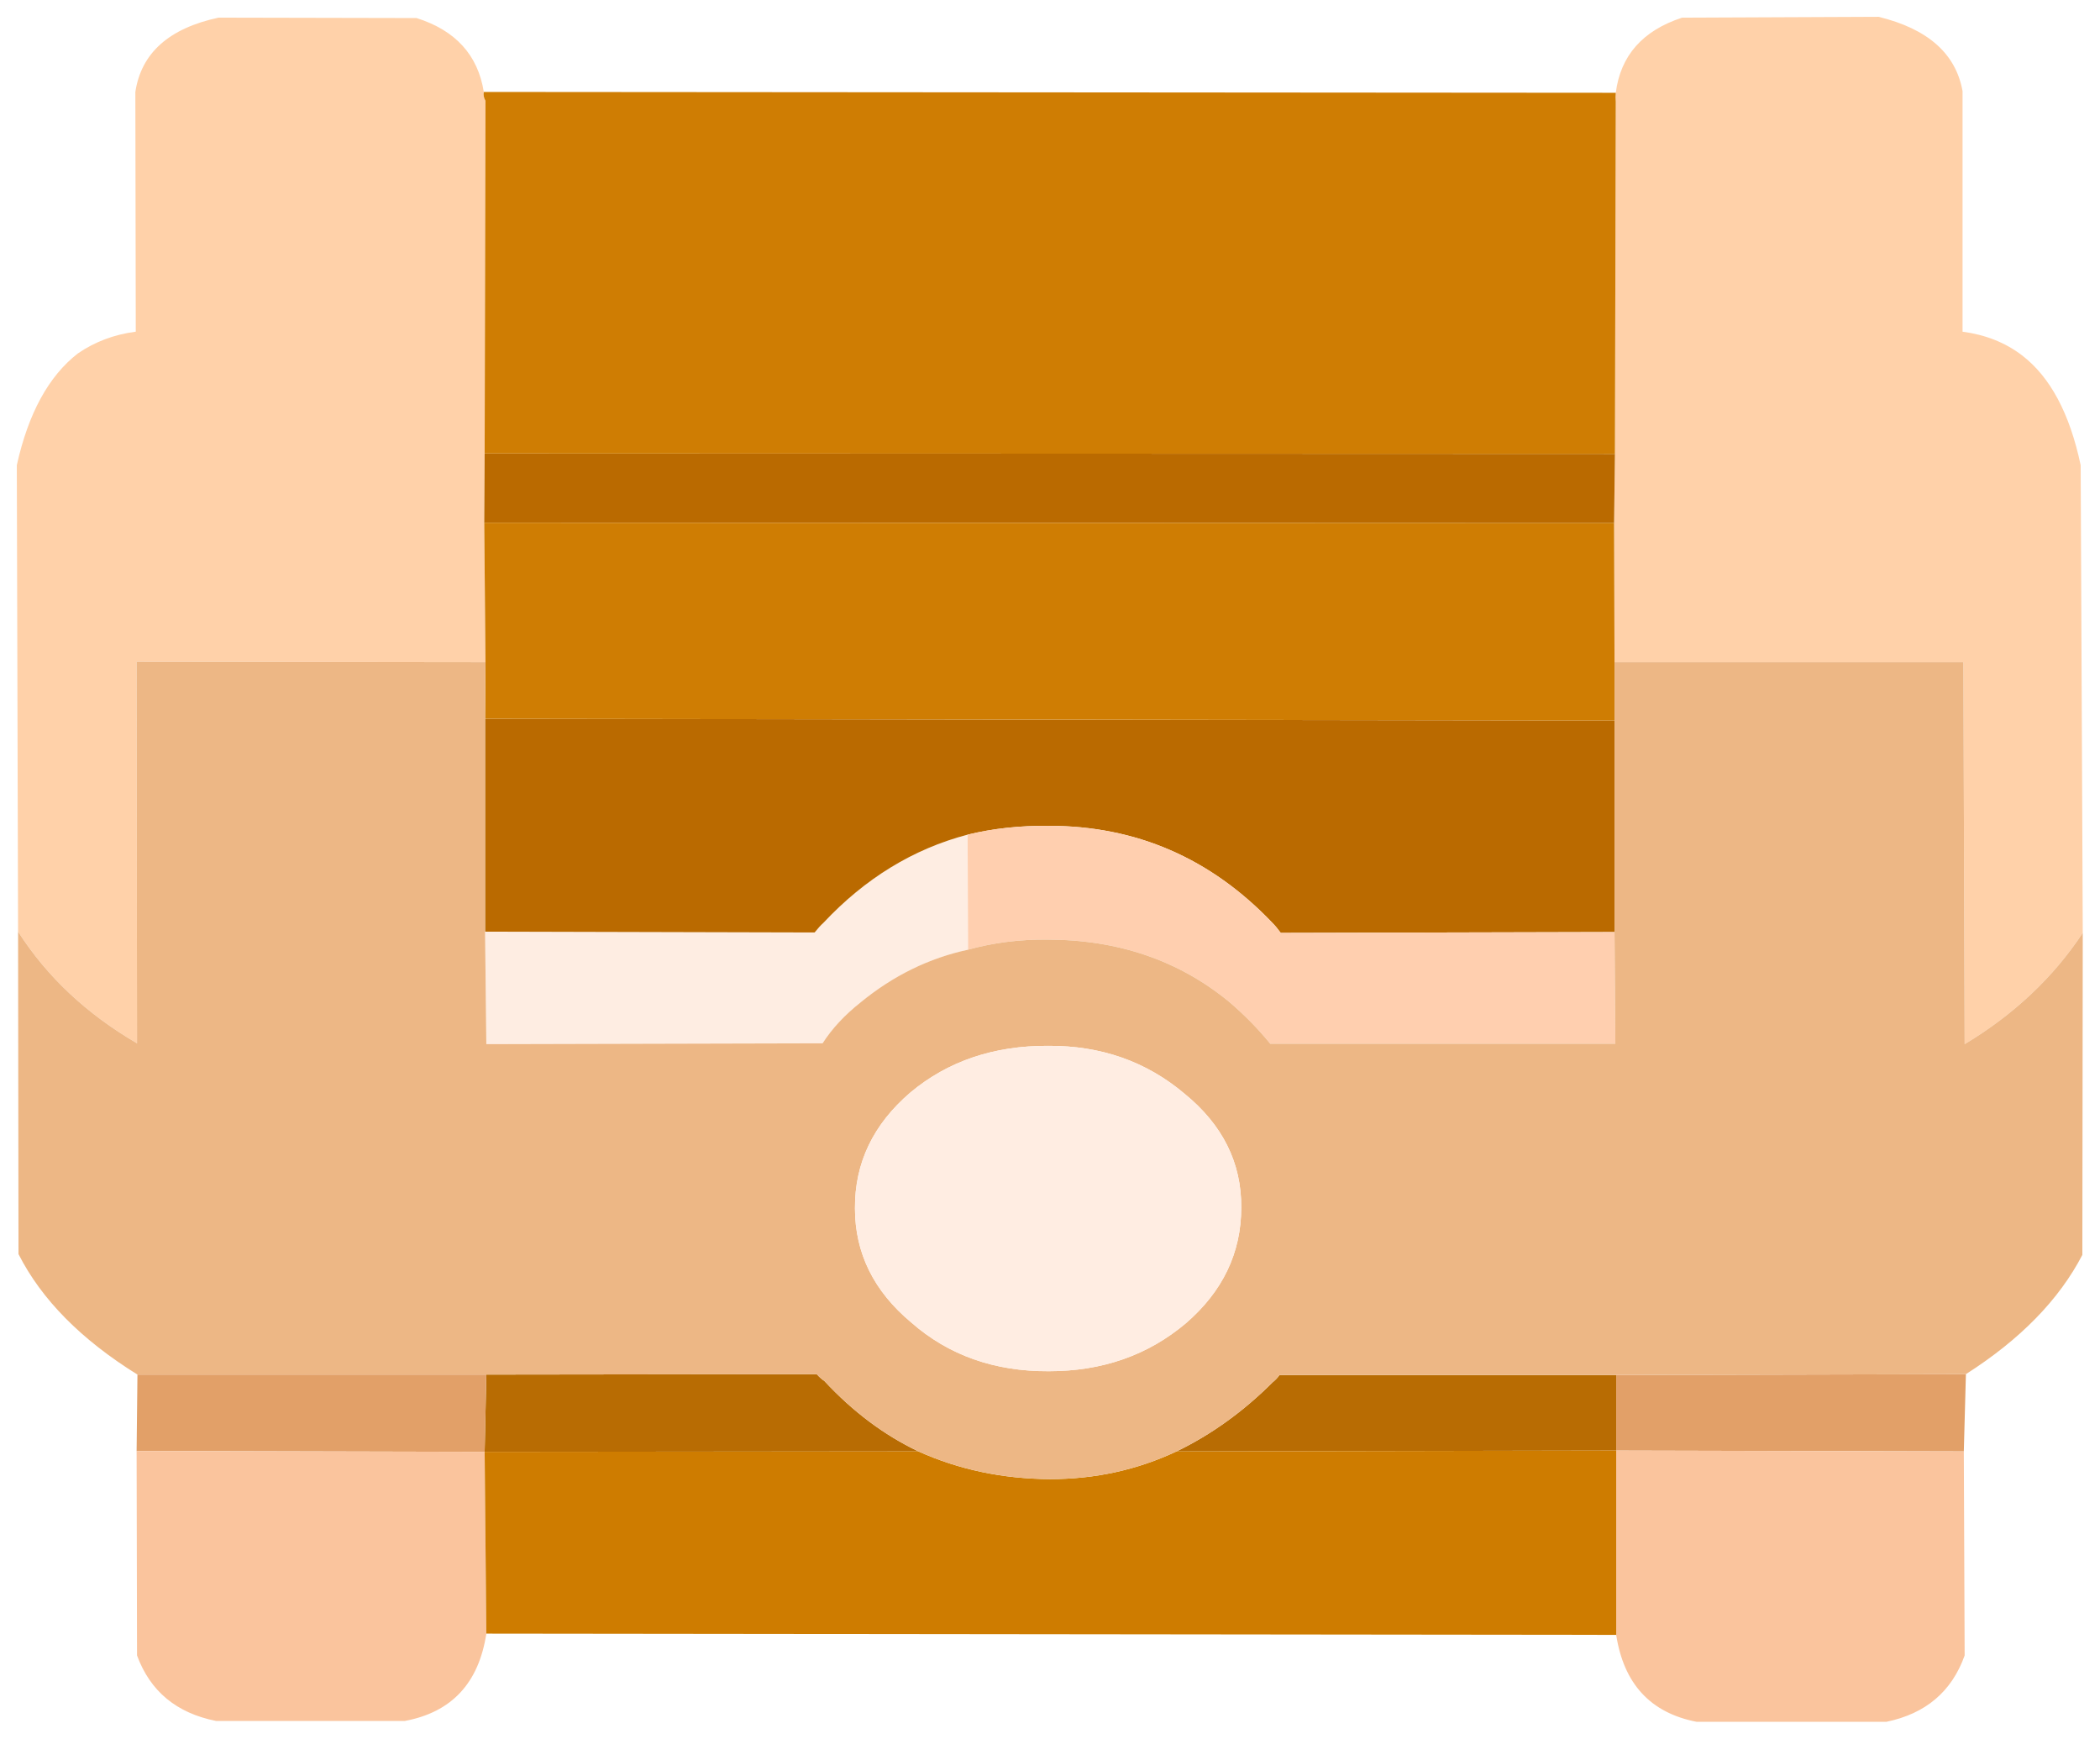
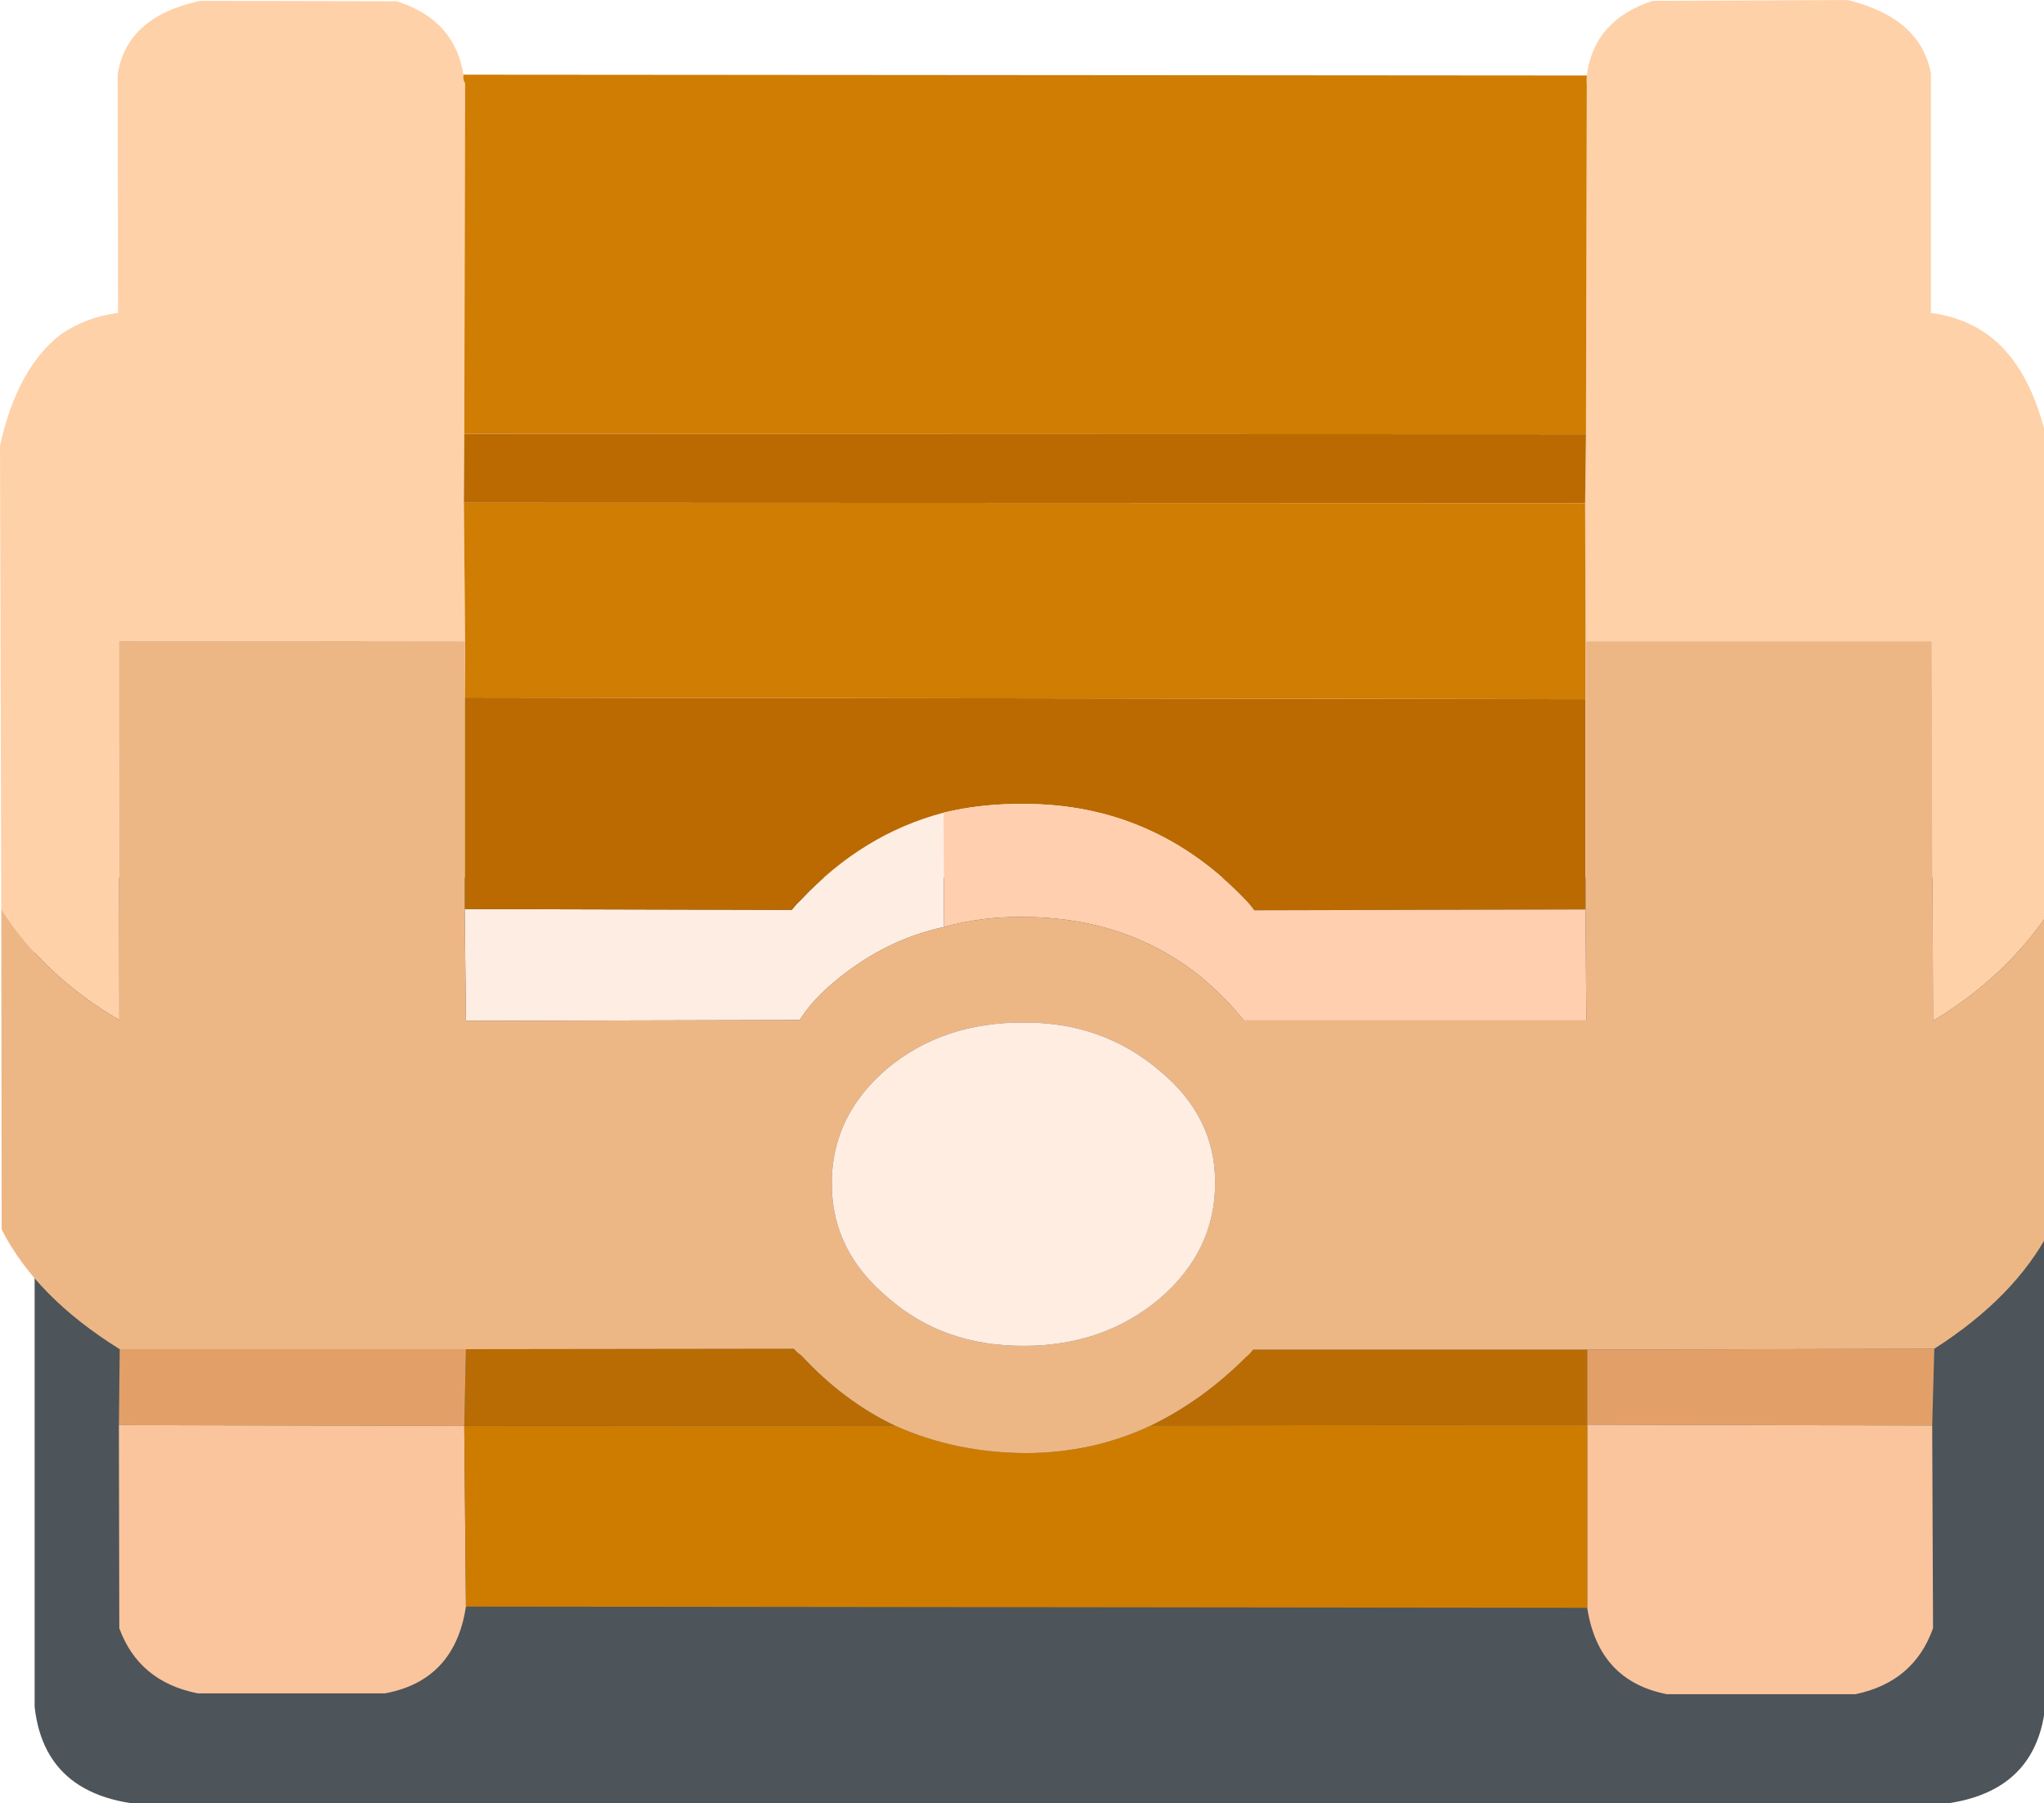
- <svg xmlns="http://www.w3.org/2000/svg" xmlns:xlink="http://www.w3.org/1999/xlink" version="1.1" preserveAspectRatio="none" x="0px" y="0px" width="250px" height="207px" viewBox="-2.0 -2.0 249.8 207.1">
+ <svg xmlns="http://www.w3.org/2000/svg" xmlns:xlink="http://www.w3.org/1999/xlink" version="1.1" preserveAspectRatio="none" x="0px" y="0px" width="245px" height="216px" viewBox="0 0 245 216">
  <defs>
+     <g id="ten_1_0_Layer0_0_FILL">
+       <path fill="#394148" fill-opacity="0.898" stroke="none" d=" M 224.2 111.2 Q 239.65 111.6 241 99.35 L 241 0 0 0 0 99.35 Q 1.35 111.6 16.8 111.2 L 224.2 111.2 Z" />
+     </g>
    <g id="Layer11_0_FILL">
      <path fill="#B86C03" stroke="none" d=" M 55.85 161.7 L 55.65 170.9 107.25 170.85 Q 101.15 167.95 96.05 162.45 95.65 162.2 95.15 161.65 L 55.85 161.7 M 190.25 170.75 L 190.25 161.75 150.2 161.75 Q 149.85 162.25 149.4 162.6 144.15 167.85 137.95 170.85 L 190.25 170.75 Z" />
      <path fill="#E2A068" stroke="none" d=" M 14.35 161.7 L 14.25 170.8 55.65 170.9 55.85 161.7 14.35 161.7 M 190.25 161.75 L 190.25 170.75 231.6 170.85 231.85 161.65 190.25 161.75 Z" />
      <path fill="#FAC49D" stroke="none" d=" M 14.25 170.8 L 14.3 195.15 Q 16.65 201.55 23.7 202.95 L 46.15 202.95 Q 54.5 201.4 55.85 192.55 L 55.65 170.9 14.25 170.8 M 190.25 170.75 L 190.25 192.7 Q 191.6 201.45 199.8 203.05 L 222.4 203.05 Q 229.4 201.6 231.7 195.15 L 231.6 170.85 190.25 170.75 Z" />
      <path fill="#FEEDE2" stroke="none" d=" M 55.7 108.95 L 55.85 122.35 95.85 122.25 Q 97.5 119.65 100.4 117.35 106.2 112.6 113.15 111.1 L 113.1 97.4 Q 103.4 99.95 95.95 107.9 95.5 108.3 94.9 109.05 L 55.7 108.95 Z" />
      <path fill="#FFD1A9" stroke="none" d=" M 55.55 8.95 Q 54.5 2.35 47.55 0.15 L 24 0.1 Q 15.15 2 14.1 8.95 L 14.15 37.5 Q 10.3 38 7.25 40.1 2.05 44.15 0 53.4 L 0.15 108.95 Q 5.3 117 14.3 122.25 L 14.25 76.8 55.75 76.85 55.6 60.25 55.65 52 55.75 10 Q 55.45 9.5 55.55 8.95 M 238.5 40.3 Q 235.55 38.05 231.45 37.5 L 231.45 8.85 Q 230.25 2.15 221.45 0 L 198.1 0.1 Q 191.05 2.4 190.2 9.05 190.15 9.55 190.2 10.15 L 190.1 52.05 190 60.3 190.05 76.85 231.55 76.85 231.7 122.35 Q 240.5 117.05 245.75 109.1 L 245.5 53.4 Q 243.55 44.15 238.5 40.3 Z" />
      <path fill="#BA6A00" stroke="none" d=" M 190.05 109 L 190.05 83.8 55.7 83.6 55.7 108.95 94.9 109.05 Q 95.5 108.3 95.95 107.9 103.4 99.95 113.1 97.4 117.6 96.3 122.75 96.35 138.35 96.35 149.35 107.9 149.8 108.35 150.35 109.1 L 190.05 109 M 190 60.3 L 190.1 52.05 55.65 52 55.6 60.25 190 60.3 Z" />
      <path fill="#CE7C00" stroke="none" d=" M 190.25 192.7 L 190.25 170.75 137.95 170.85 Q 130.95 174.15 122.9 174.15 114.45 174.1 107.25 170.85 L 55.65 170.9 55.85 192.55 190.25 192.7 Z" />
      <path fill="#FFCFAF" stroke="none" d=" M 190.15 122.3 L 190.05 109 150.35 109.1 Q 149.8 108.35 149.35 107.9 138.35 96.35 122.75 96.35 117.6 96.3 113.1 97.4 L 113.15 111.1 Q 117.65 109.85 122.55 109.9 135.2 109.9 144.2 117.3 146.95 119.65 149.1 122.3 L 190.15 122.3 Z" />
      <path fill="#CF7D03" stroke="none" d=" M 190.05 83.8 L 190.05 76.85 190 60.3 55.6 60.25 55.75 76.85 55.7 83.6 190.05 83.8 M 190.2 10.15 Q 190.15 9.55 190.2 9.05 L 55.55 8.95 Q 55.45 9.5 55.75 10 L 55.65 52 190.1 52.05 190.2 10.15 Z" />
      <path fill="#EDB785" stroke="none" d=" M 190.05 76.85 L 190.05 83.8 190.05 109 190.15 122.3 149.1 122.3 Q 146.95 119.65 144.2 117.3 135.2 109.9 122.55 109.9 117.65 109.85 113.15 111.1 106.2 112.6 100.4 117.35 97.5 119.65 95.85 122.25 L 55.85 122.35 55.7 108.95 55.7 83.6 55.75 76.85 14.25 76.8 14.3 122.25 Q 5.3 117 0.15 108.95 L 0.2 147.35 Q 4.3 155.45 14.35 161.7 L 55.85 161.7 95.15 161.65 Q 95.65 162.2 96.05 162.45 101.15 167.95 107.25 170.85 114.45 174.1 122.9 174.15 130.95 174.15 137.95 170.85 144.15 167.85 149.4 162.6 149.85 162.25 150.2 161.75 L 190.25 161.75 231.85 161.65 Q 241.55 155.45 245.7 147.45 L 245.75 109.1 Q 240.5 117.05 231.7 122.35 L 231.55 76.85 190.05 76.85 M 122.7 122.55 Q 132.1 122.5 138.9 128.25 145.7 133.8 145.65 141.8 145.65 149.9 139.05 155.6 132.3 161.3 122.75 161.3 113.05 161.35 106.4 155.5 99.7 149.9 99.7 141.9 99.65 133.8 106.3 128.1 113 122.5 122.7 122.55 Z" />
      <path fill="#FFEDE2" stroke="none" d=" M 138.9 128.25 Q 132.1 122.5 122.7 122.55 113 122.5 106.3 128.1 99.65 133.8 99.7 141.9 99.7 149.9 106.4 155.5 113.05 161.35 122.75 161.3 132.3 161.3 139.05 155.6 145.65 149.9 145.65 141.8 145.7 133.8 138.9 128.25 Z" />
    </g>
  </defs>
+   <g transform="matrix( 1, 0, 0, 1, 4.15,105.2) ">
+     <g transform="matrix( 1, 0, 0, 1, 0,0) ">
+       <use xlink:href="#ten_1_0_Layer0_0_FILL" />
+     </g>
+   </g>
  <g transform="matrix( 1, 0, 0, 1, 0,0) ">
    <use xlink:href="#Layer11_0_FILL" />
  </g>
</svg>
